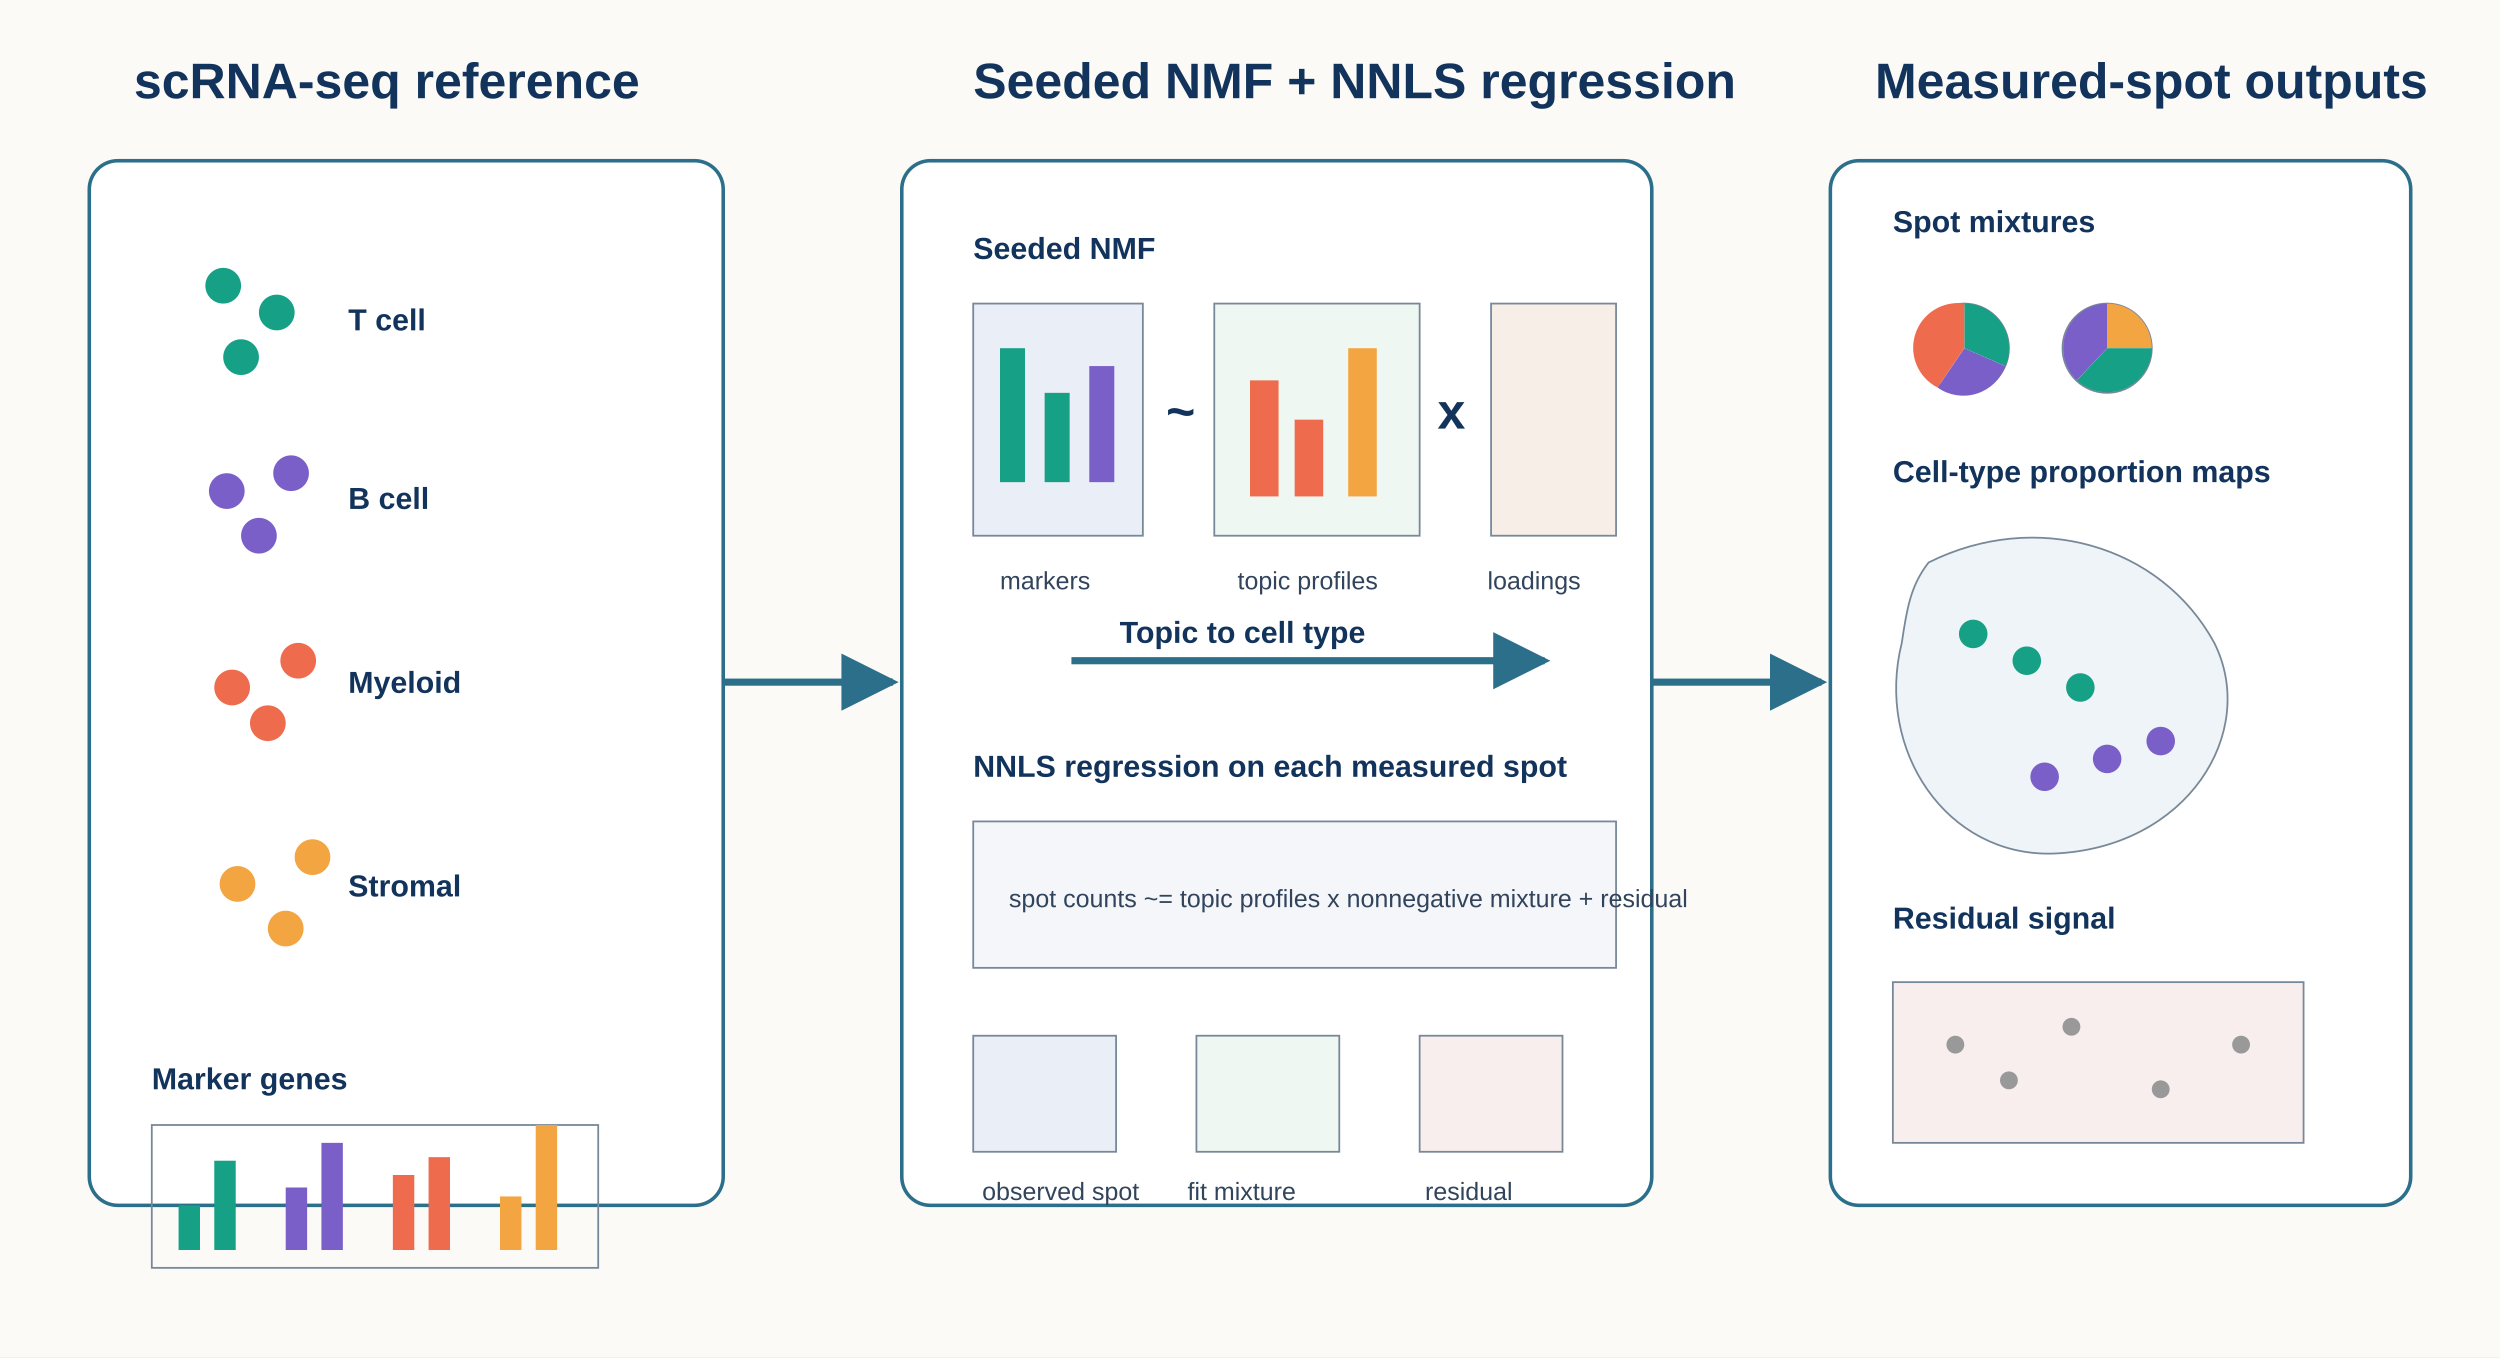
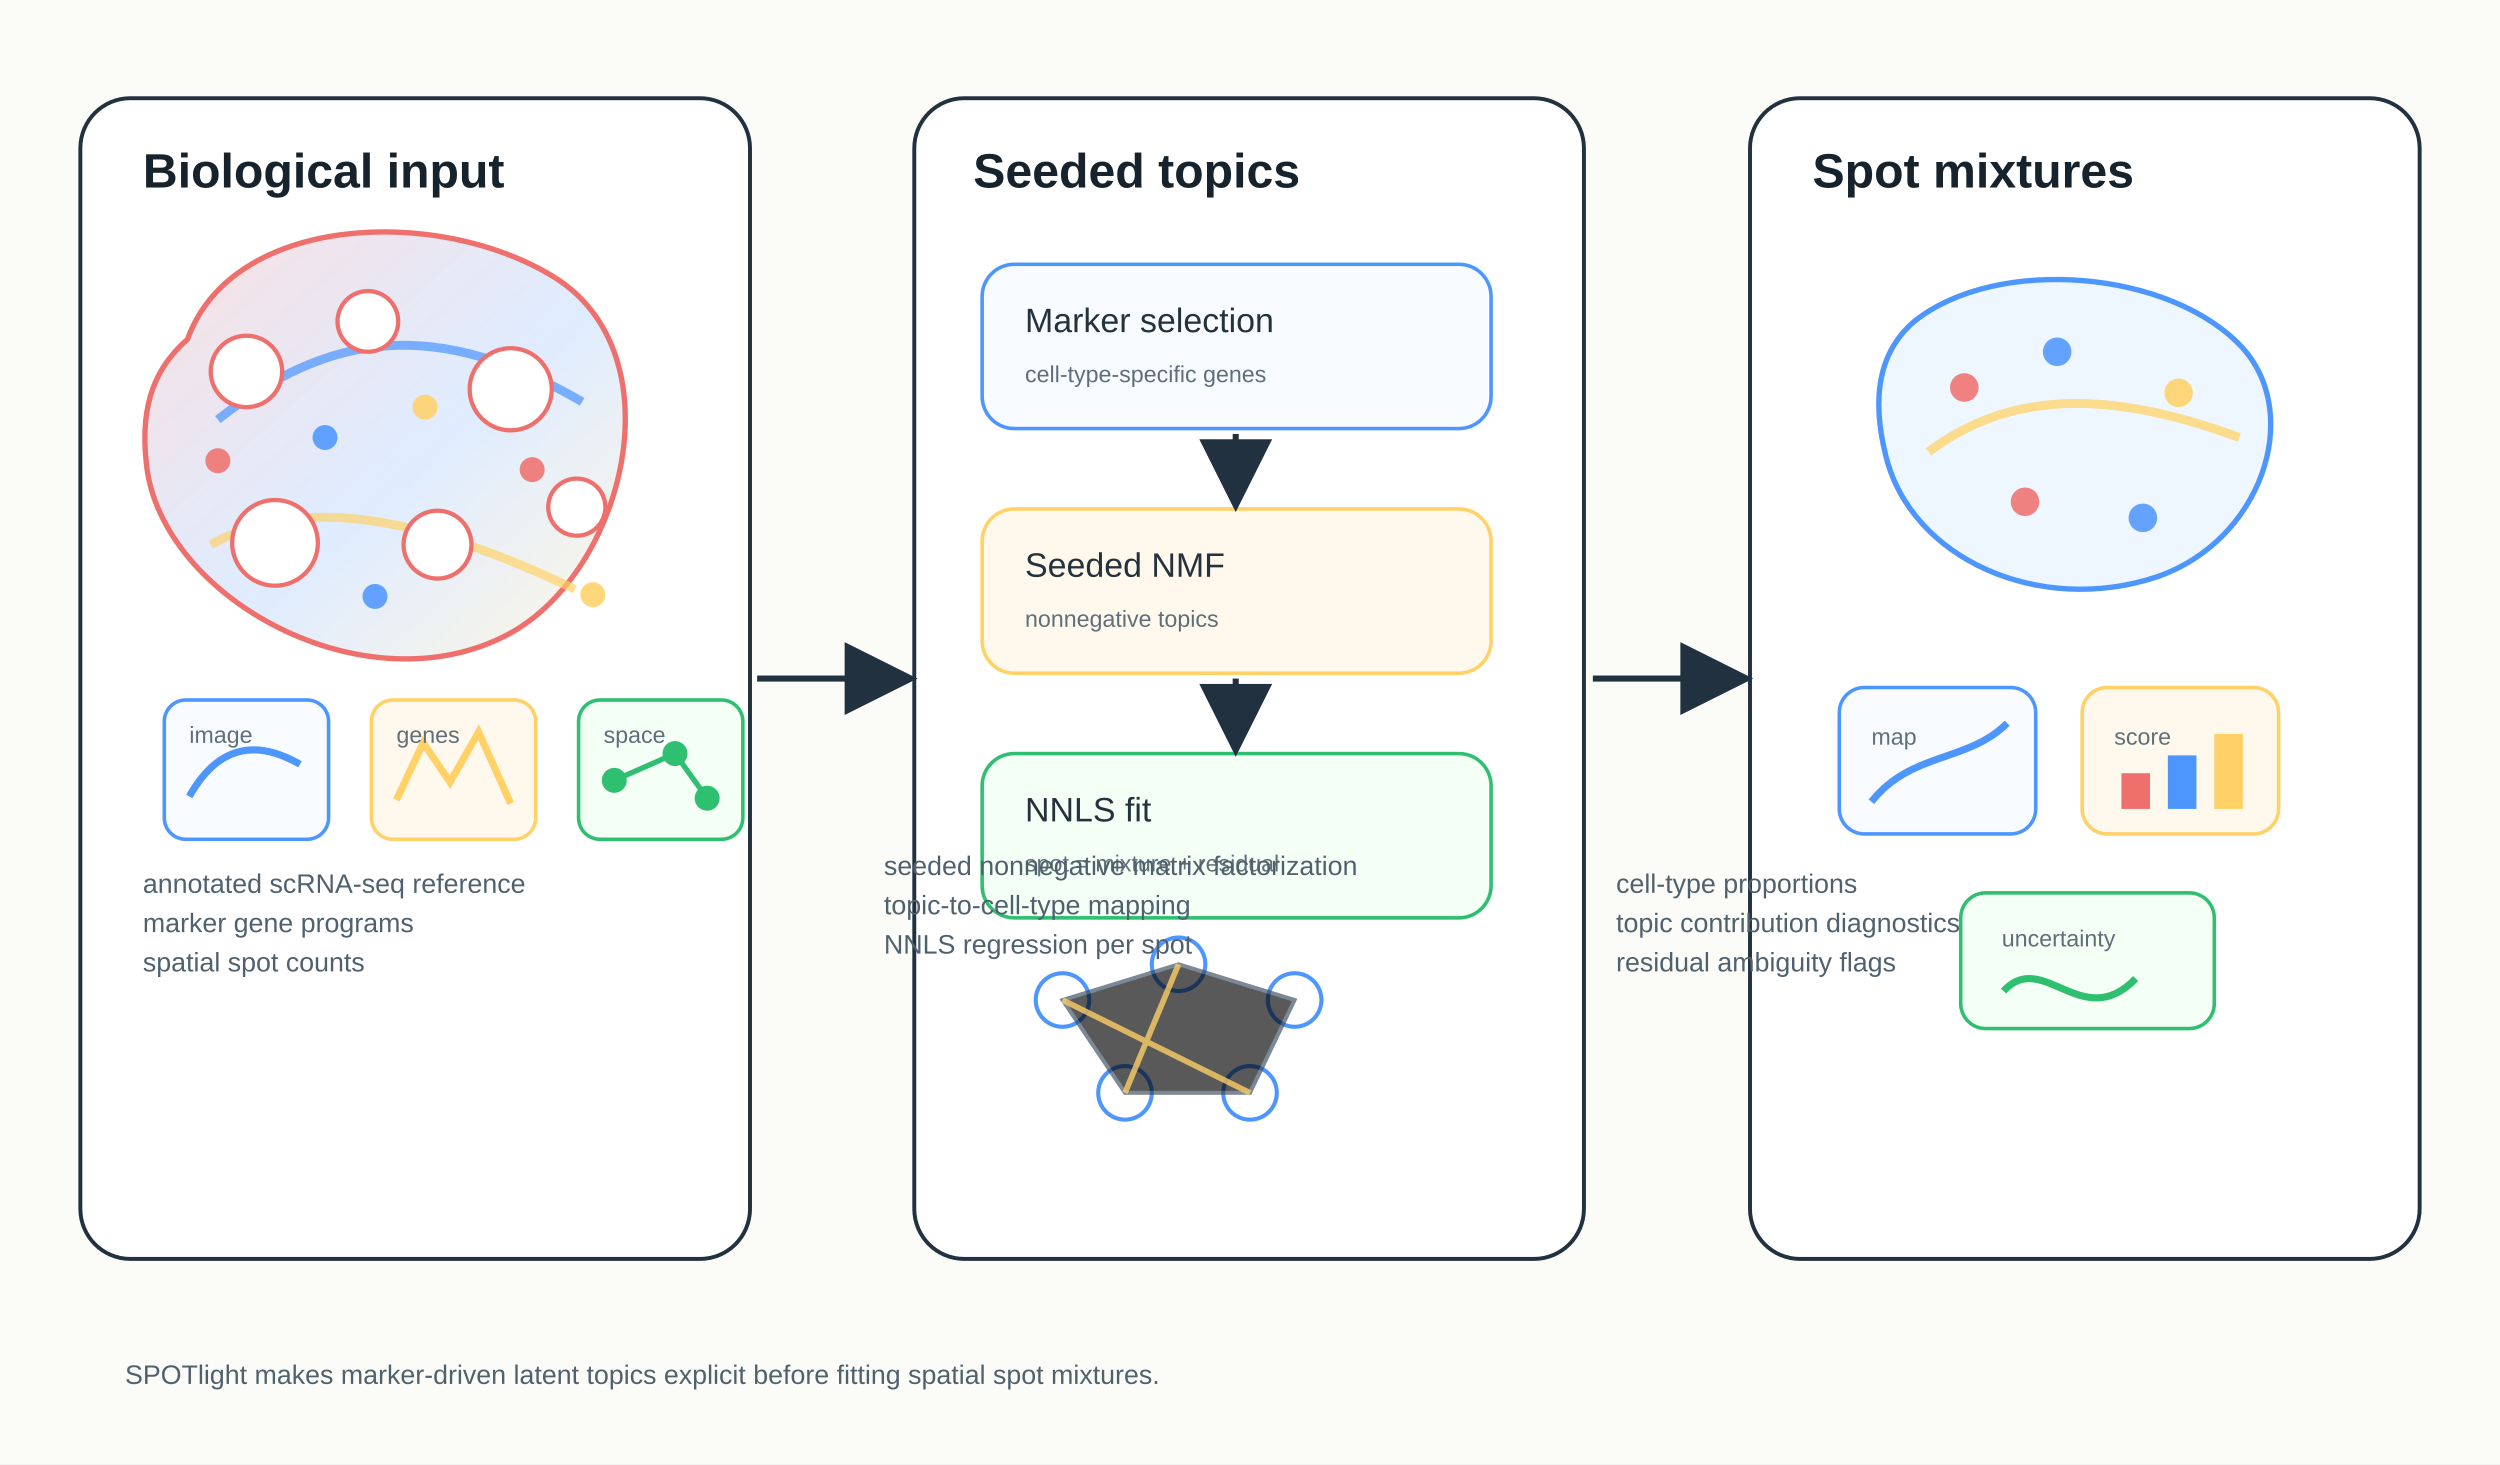
- <svg xmlns="http://www.w3.org/2000/svg" width="1400" height="760" viewBox="0 0 1400 760">
-   <rect width="1400" height="760" fill="#fbfaf7" />
-   <style>.h{font:700 28px Arial;fill:#12335b}.t{font:600 17px Arial;fill:#12335b}.s{font:14px Arial;fill:#31445c}.box{fill:#fff;stroke:#2b6f8a;stroke-width:2;rx:16}.arrow{stroke:#2b6f8a;stroke-width:4;fill:none;marker-end:url(#a)}</style>
+ <svg xmlns="http://www.w3.org/2000/svg" width="1400" height="820" viewBox="0 0 1400 820" role="img" aria-labelledby="title desc">
  <defs>
-     <marker id="a" viewBox="0 0 10 10" refX="9" refY="5" markerWidth="8" markerHeight="8" orient="auto">
-       <path d="M0,0 L10,5 L0,10 Z" fill="#2b6f8a" />
+     <linearGradient id="tissueGrad" x1="0" x2="1" y1="0" y2="1">
+       <stop offset="0" stop-color="#ef6f6c" stop-opacity="0.22" />
+       <stop offset="0.55" stop-color="#4d96ff" stop-opacity="0.18" />
+       <stop offset="1" stop-color="#ffd166" stop-opacity="0.18" />
+     </linearGradient>
+     <linearGradient id="latentGrad" x1="0" x2="1">
+       <stop offset="0" stop-color="#4d96ff" stop-opacity="0.92" />
+       <stop offset="1" stop-color="#ffd166" stop-opacity="0.92" />
+     </linearGradient>
+     <marker id="arrow" markerWidth="12" markerHeight="12" refX="10" refY="6" orient="auto">
+       <path d="M0,0 L12,6 L0,12 z" fill="#22313f" />
    </marker>
+     <style>
+       .bg{fill:#fbfbf7}.panel{fill:#ffffff;stroke:#22313f;stroke-width:2.2}.h{font:700 27px Arial,sans-serif;fill:#17232c}.t{font:19px Arial,sans-serif;fill:#24323d}.s{font:15px Arial,sans-serif;fill:#50616e}.xs{font:13px Arial,sans-serif;fill:#5f6f7a}.arrow{stroke:#22313f;stroke-width:3.4;fill:none;marker-end:url(#arrow)}.cell{fill:#ffffff;stroke:#ef6f6c;stroke-width:2.4}.spot{fill:#ef6f6c;opacity:.86}.spot2{fill:#4d96ff;opacity:.86}.spot3{fill:#ffd166;opacity:.86}.node{fill:#ffffff;stroke:#4d96ff;stroke-width:2.3}.edge{stroke:#34495e;stroke-width:2.2;opacity:.65}.edge2{stroke:#ffd166;stroke-width:3.2;opacity:.78}.chip{fill:#f8fbff;stroke:#4d96ff;stroke-width:2}.chip2{fill:#fff8ed;stroke:#ffd166;stroke-width:2}.chip3{fill:#f4fff6;stroke:#2fbf71;stroke-width:2}.latent{fill:url(#latentGrad);opacity:.86}.dash{stroke-dasharray:8 7}.thick{stroke-width:5}
+     </style>
  </defs>
-   <text x="75" y="55" class="h">scRNA-seq reference</text>
-   <text x="545" y="55" class="h">Seeded NMF + NNLS regression</text>
-   <text x="1050" y="55" class="h">Measured-spot outputs</text>
-   <rect x="50" y="90" width="355" height="585" class="box" />
-   <g transform="translate(85 130)">
-     <g fill="#16a085">
-       <circle cx="40" cy="30" r="10" />
-       <circle cx="70" cy="45" r="10" />
-       <circle cx="50" cy="70" r="10" />
-     </g>
-     <text x="110" y="55" class="t">T cell</text>
-     <g fill="#7b5fc9">
-       <circle cx="42" cy="145" r="10" />
-       <circle cx="78" cy="135" r="10" />
-       <circle cx="60" cy="170" r="10" />
-     </g>
-     <text x="110" y="155" class="t">B cell</text>
-     <g fill="#ee6c4d">
-       <circle cx="45" cy="255" r="10" />
-       <circle cx="82" cy="240" r="10" />
-       <circle cx="65" cy="275" r="10" />
-     </g>
-     <text x="110" y="258" class="t">Myeloid</text>
-     <g fill="#f2a541">
-       <circle cx="48" cy="365" r="10" />
-       <circle cx="75" cy="390" r="10" />
-       <circle cx="90" cy="350" r="10" />
-     </g>
-     <text x="110" y="372" class="t">Stromal</text>
-     <text x="0" y="480" class="t">Marker genes</text>
-     <g stroke="#789" fill="none">
-       <rect x="0" y="500" width="250" height="80" />
-     </g>
-     <g fill="#16a085">
-       <rect x="15" y="545" width="12" height="25" />
-       <rect x="35" y="520" width="12" height="50" />
-     </g>
-     <g fill="#7b5fc9">
-       <rect x="75" y="535" width="12" height="35" />
-       <rect x="95" y="510" width="12" height="60" />
-     </g>
-     <g fill="#ee6c4d">
-       <rect x="135" y="528" width="12" height="42" />
-       <rect x="155" y="518" width="12" height="52" />
-     </g>
-     <g fill="#f2a541">
-       <rect x="195" y="540" width="12" height="30" />
-       <rect x="215" y="500" width="12" height="70" />
-     </g>
+   <rect class="bg" width="1400" height="820" />
+   <rect class="panel" x="45" y="55" width="375" height="650" rx="28" />
+   <rect class="panel" x="512" y="55" width="375" height="650" rx="28" />
+   <rect class="panel" x="980" y="55" width="375" height="650" rx="28" />
+   <text class="h" x="80" y="105">Biological input</text>
+   <text class="h" x="545" y="105">Seeded topics</text>
+   <text class="h" x="1015" y="105">Spot mixtures</text>
+   <path d="M105 190 C130 120 245 115 310 155 C380 198 350 320 285 355 C205 398 90 335 82 260 C78 225 88 205 105 190 Z" fill="url(#tissueGrad)" stroke="#ef6f6c" stroke-width="3" />
+   <path d="M122 235 C185 185 245 178 326 225" stroke="#4d96ff" stroke-width="5" fill="none" opacity=".72" />
+   <path d="M118 305 C172 275 242 292 322 330" stroke="#ffd166" stroke-width="5" fill="none" opacity=".68" />
+   <circle class="cell" cx="138" cy="208" r="20" />
+   <circle class="cell" cx="206" cy="180" r="17" />
+   <circle class="cell" cx="286" cy="218" r="23" />
+   <circle class="cell" cx="154" cy="304" r="24" />
+   <circle class="cell" cx="245" cy="305" r="19" />
+   <circle class="cell" cx="323" cy="284" r="16" />
+   <circle class="spot" cx="122" cy="258" r="7" />
+   <circle class="spot2" cx="182" cy="245" r="7" />
+   <circle class="spot3" cx="238" cy="228" r="7" />
+   <circle class="spot" cx="298" cy="263" r="7" />
+   <circle class="spot2" cx="210" cy="334" r="7" />
+   <circle class="spot3" cx="332" cy="333" r="7" />
+   <g transform="translate(92 392)">
+     <rect class="chip" x="0" y="0" width="92" height="78" rx="12" />
+     <path d="M14 54 C32 22 55 24 76 36" stroke="#4d96ff" stroke-width="4" fill="none" />
+     <text class="xs" x="14" y="24">image</text>
+     <rect class="chip2" x="116" y="0" width="92" height="78" rx="12" />
+     <path d="M130 56 L145 24 L160 46 L176 18 L194 58" stroke="#ffd166" stroke-width="4" fill="none" />
+     <text class="xs" x="130" y="24">genes</text>
+     <rect class="chip3" x="232" y="0" width="92" height="78" rx="12" />
+     <circle cx="252" cy="45" r="7" fill="#2fbf71" />
+     <circle cx="286" cy="30" r="7" fill="#2fbf71" />
+     <circle cx="304" cy="55" r="7" fill="#2fbf71" />
+     <path d="M252 45 L286 30 L304 55" stroke="#2fbf71" stroke-width="3" fill="none" />
+     <text class="xs" x="246" y="24">space</text>
  </g>
-   <path d="M405 382 L500 382" class="arrow" />
-   <rect x="505" y="90" width="420" height="585" class="box" />
-   <g transform="translate(545 125)">
-     <text x="0" y="20" class="t">Seeded NMF</text>
-     <rect x="0" y="45" width="95" height="130" fill="#e9eef7" stroke="#789" />
-     <text x="15" y="205" class="s">markers</text>
-     <rect x="135" y="45" width="115" height="130" fill="#eff7f3" stroke="#789" />
-     <text x="148" y="205" class="s">topic profiles</text>
-     <rect x="290" y="45" width="70" height="130" fill="#f7efe7" stroke="#789" />
-     <text x="288" y="205" class="s">loadings</text>
-     <text x="108" y="115" class="h">~</text>
-     <text x="260" y="115" class="h">x</text>
-     <g fill="#16a085">
-       <rect x="15" y="70" width="14" height="75" />
-       <rect x="40" y="95" width="14" height="50" />
-     </g>
-     <g fill="#7b5fc9">
-       <rect x="65" y="80" width="14" height="65" />
-     </g>
-     <g fill="#ee6c4d">
-       <rect x="155" y="88" width="16" height="65" />
-       <rect x="180" y="110" width="16" height="43" />
-     </g>
-     <g fill="#f2a541">
-       <rect x="210" y="70" width="16" height="83" />
-     </g>
-     <path d="M55 245 L320 245" class="arrow" />
-     <text x="82" y="235" class="t">Topic to cell type</text>
-     <text x="0" y="310" class="t">NNLS regression on each measured spot</text>
-     <rect x="0" y="335" width="360" height="82" fill="#f4f6fa" stroke="#789" />
-     <text x="20" y="383" class="s">spot counts ~= topic profiles x nonnegative mixture + residual</text>
-     <g transform="translate(0 455)">
-       <rect width="80" height="65" fill="#e9eef7" stroke="#789" />
-       <rect x="125" width="80" height="65" fill="#eff7f3" stroke="#789" />
-       <rect x="250" width="80" height="65" fill="#f8eeee" stroke="#789" />
-       <text x="5" y="92" class="s">observed spot</text>
-       <text x="120" y="92" class="s">fit mixture</text>
-       <text x="253" y="92" class="s">residual</text>
-     </g>
+   <text class="s" x="80" y="500">annotated scRNA-seq reference</text>
+   <text class="s" x="80" y="522">marker gene programs</text>
+   <text class="s" x="80" y="544">spatial spot counts</text>
+   <path class="arrow" d="M424 380 C460 380 475 380 507 380" />
+   <g transform="translate(550 148)">
+     <rect class="chip" x="0" y="0" width="285" height="92" rx="18" />
+     <text class="t" x="24" y="38">Marker selection</text>
+     <text class="xs" x="24" y="66">cell-type-specific genes</text>
+     <rect class="chip2" x="0" y="137" width="285" height="92" rx="18" />
+     <text class="t" x="24" y="175">Seeded NMF</text>
+     <text class="xs" x="24" y="203">nonnegative topics</text>
+     <rect class="chip3" x="0" y="274" width="285" height="92" rx="18" />
+     <text class="t" x="24" y="312">NNLS fit</text>
+     <text class="xs" x="24" y="340">spot = mixture + residual</text>
+     <path class="arrow" d="M142 95 L142 132" />
+     <path class="arrow" d="M142 232 L142 269" />
  </g>
-   <path d="M925 382 L1020 382" class="arrow" />
-   <rect x="1025" y="90" width="325" height="585" class="box" />
-   <g transform="translate(1060 130)">
-     <text x="0" y="0" class="t">Spot mixtures</text>
-     <g transform="translate(0 25)">
-       <circle cx="40" cy="40" r="25" fill="#fff" stroke="#789" />
-       <path d="M40 40 L40 15 A25 25 0 0 1 63 50 Z" fill="#16a085" />
-       <path d="M40 40 L63 50 A25 25 0 0 1 25 62 Z" fill="#7b5fc9" />
-       <path d="M40 40 L25 62 A25 25 0 0 1 40 15 Z" fill="#ee6c4d" />
-       <circle cx="120" cy="40" r="25" fill="#fff" stroke="#789" />
-       <path d="M120 40 L120 15 A25 25 0 0 1 145 40 Z" fill="#f2a541" />
-       <path d="M120 40 L145 40 A25 25 0 0 1 103 58 Z" fill="#16a085" />
-       <path d="M120 40 L103 58 A25 25 0 0 1 120 15 Z" fill="#7b5fc9" />
-     </g>
-     <text x="0" y="140" class="t">Cell-type proportion maps</text>
-     <g transform="translate(0 170)">
-       <path d="M20 15 C80 -15 150 5 180 60 C205 110 165 175 90 178 C30 180 -10 120 5 60 C8 40 10 28 20 15Z" fill="#eef4f7" stroke="#789" />
-       <g fill="#16a085">
-         <circle cx="45" cy="55" r="8" />
-         <circle cx="75" cy="70" r="8" />
-         <circle cx="105" cy="85" r="8" />
-       </g>
-       <g fill="#7b5fc9">
-         <circle cx="120" cy="125" r="8" />
-         <circle cx="150" cy="115" r="8" />
-         <circle cx="85" cy="135" r="8" />
-       </g>
-     </g>
-     <text x="0" y="390" class="t">Residual signal</text>
-     <rect x="0" y="420" width="230" height="90" fill="#f8eeee" stroke="#789" />
-     <g fill="#999">
-       <circle cx="35" cy="455" r="5" />
-       <circle cx="65" cy="475" r="5" />
-       <circle cx="100" cy="445" r="5" />
-       <circle cx="150" cy="480" r="5" />
-       <circle cx="195" cy="455" r="5" />
-     </g>
+   <g transform="translate(595 560)">
+     <circle class="node" cx="0" cy="0" r="15" />
+     <circle class="node" cx="65" cy="-20" r="15" />
+     <circle class="node" cx="130" cy="0" r="15" />
+     <circle class="node" cx="35" cy="52" r="15" />
+     <circle class="node" cx="105" cy="52" r="15" />
+     <path class="edge" d="M0 0 L65 -20 L130 0 L105 52 L35 52 Z" />
+     <path class="edge2" d="M0 0 L105 52 M65 -20 L35 52" />
  </g>
+   <text class="s" x="495" y="490">seeded nonnegative matrix factorization</text>
+   <text class="s" x="495" y="512">topic-to-cell-type mapping</text>
+   <text class="s" x="495" y="534">NNLS regression per spot</text>
+   <path class="arrow" d="M892 380 C930 380 945 380 975 380" />
+   <g transform="translate(1030 135)">
+     <path d="M42 45 C88 8 186 16 226 60 C260 98 236 168 178 188 C112 210 40 178 26 120 C18 88 22 62 42 45 Z" fill="#eef7ff" stroke="#4d96ff" stroke-width="3" />
+     <path d="M50 118 C94 85 148 82 224 110" stroke="#ffd166" stroke-width="5" fill="none" opacity=".75" />
+     <circle class="spot" cx="70" cy="82" r="8" />
+     <circle class="spot2" cx="122" cy="62" r="8" />
+     <circle class="spot3" cx="190" cy="85" r="8" />
+     <circle class="spot" cx="104" cy="146" r="8" />
+     <circle class="spot2" cx="170" cy="155" r="8" />
+     <rect class="chip" x="0" y="250" width="110" height="82" rx="14" />
+     <text class="xs" x="18" y="282">map</text>
+     <path d="M18 314 C40 286 72 292 94 270" stroke="#4d96ff" stroke-width="4" fill="none" />
+     <rect class="chip2" x="136" y="250" width="110" height="82" rx="14" />
+     <text class="xs" x="154" y="282">score</text>
+     <rect x="158" y="298" width="16" height="20" fill="#ef6f6c" />
+     <rect x="184" y="288" width="16" height="30" fill="#4d96ff" />
+     <rect x="210" y="276" width="16" height="42" fill="#ffd166" />
+     <rect class="chip3" x="68" y="365" width="142" height="76" rx="14" />
+     <text class="xs" x="91" y="395">uncertainty</text>
+     <path d="M92 420 C114 396 136 444 166 413" stroke="#2fbf71" stroke-width="4" fill="none" />
+   </g>
+   <text class="s" x="905" y="500">cell-type proportions</text>
+   <text class="s" x="905" y="522">topic contribution diagnostics</text>
+   <text class="s" x="905" y="544">residual ambiguity flags</text>
+   <text class="s" x="70" y="775">SPOTlight makes marker-driven latent topics explicit before fitting spatial spot mixtures.</text>
</svg>
